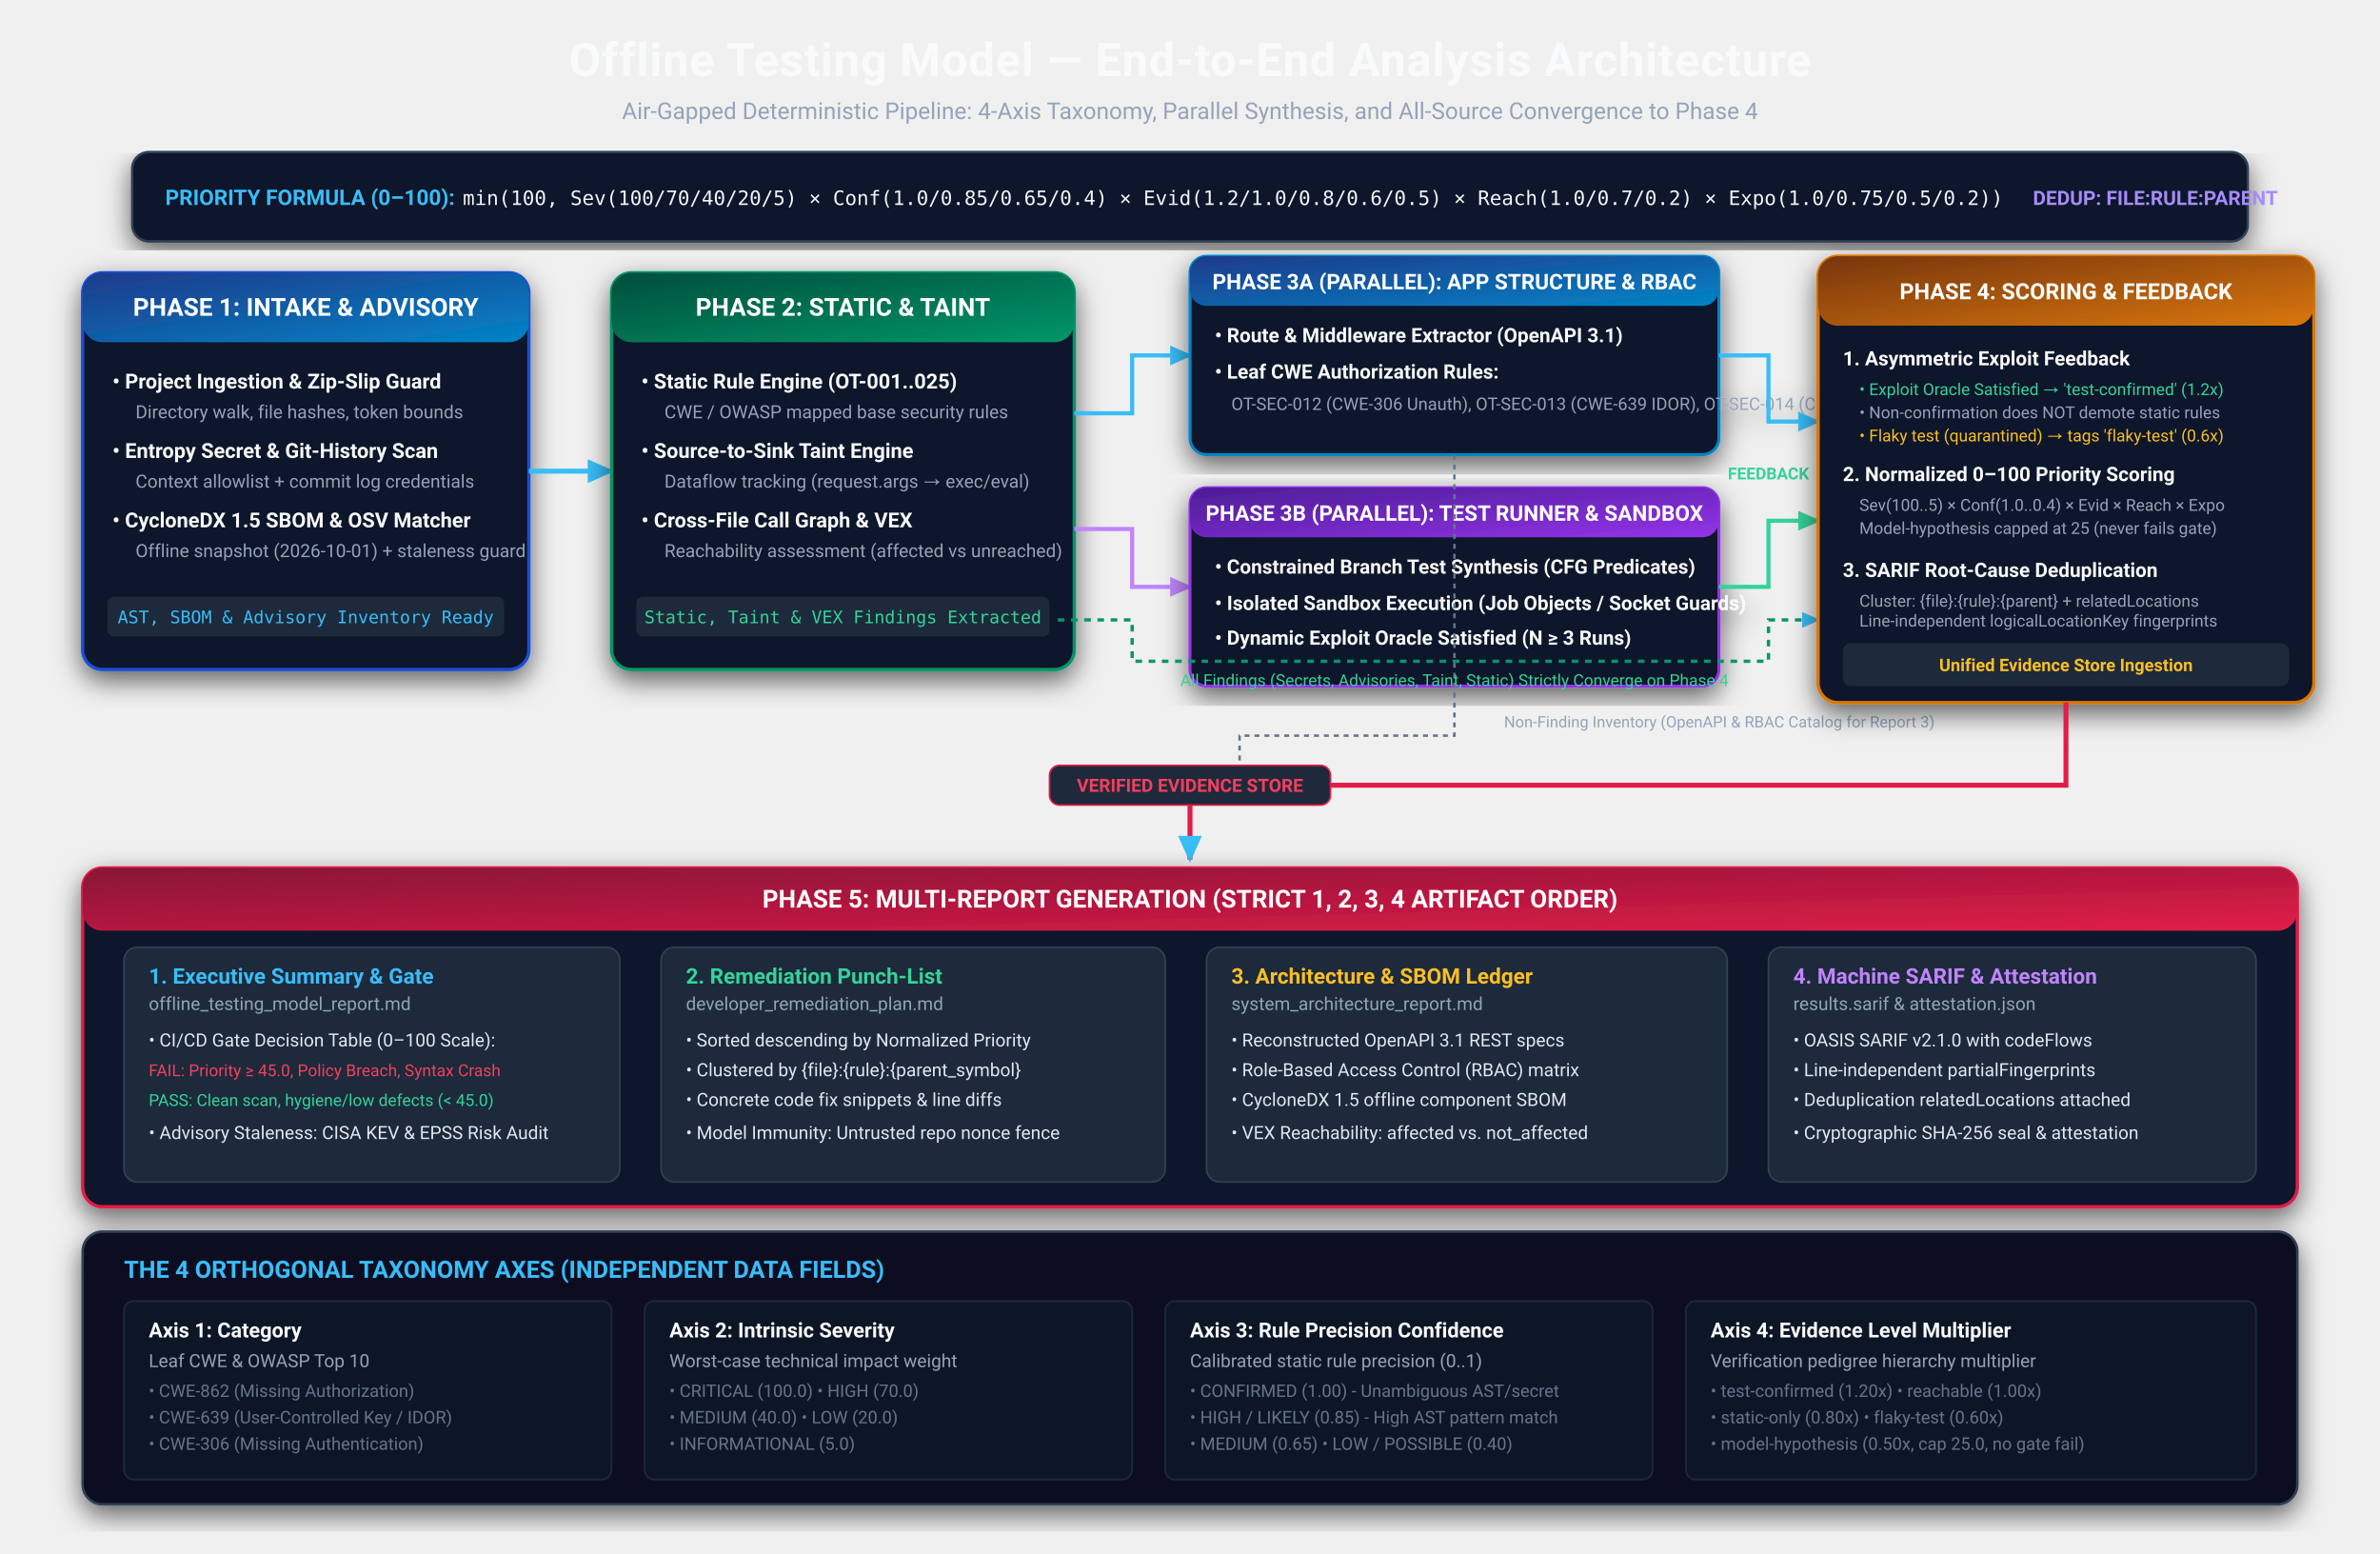
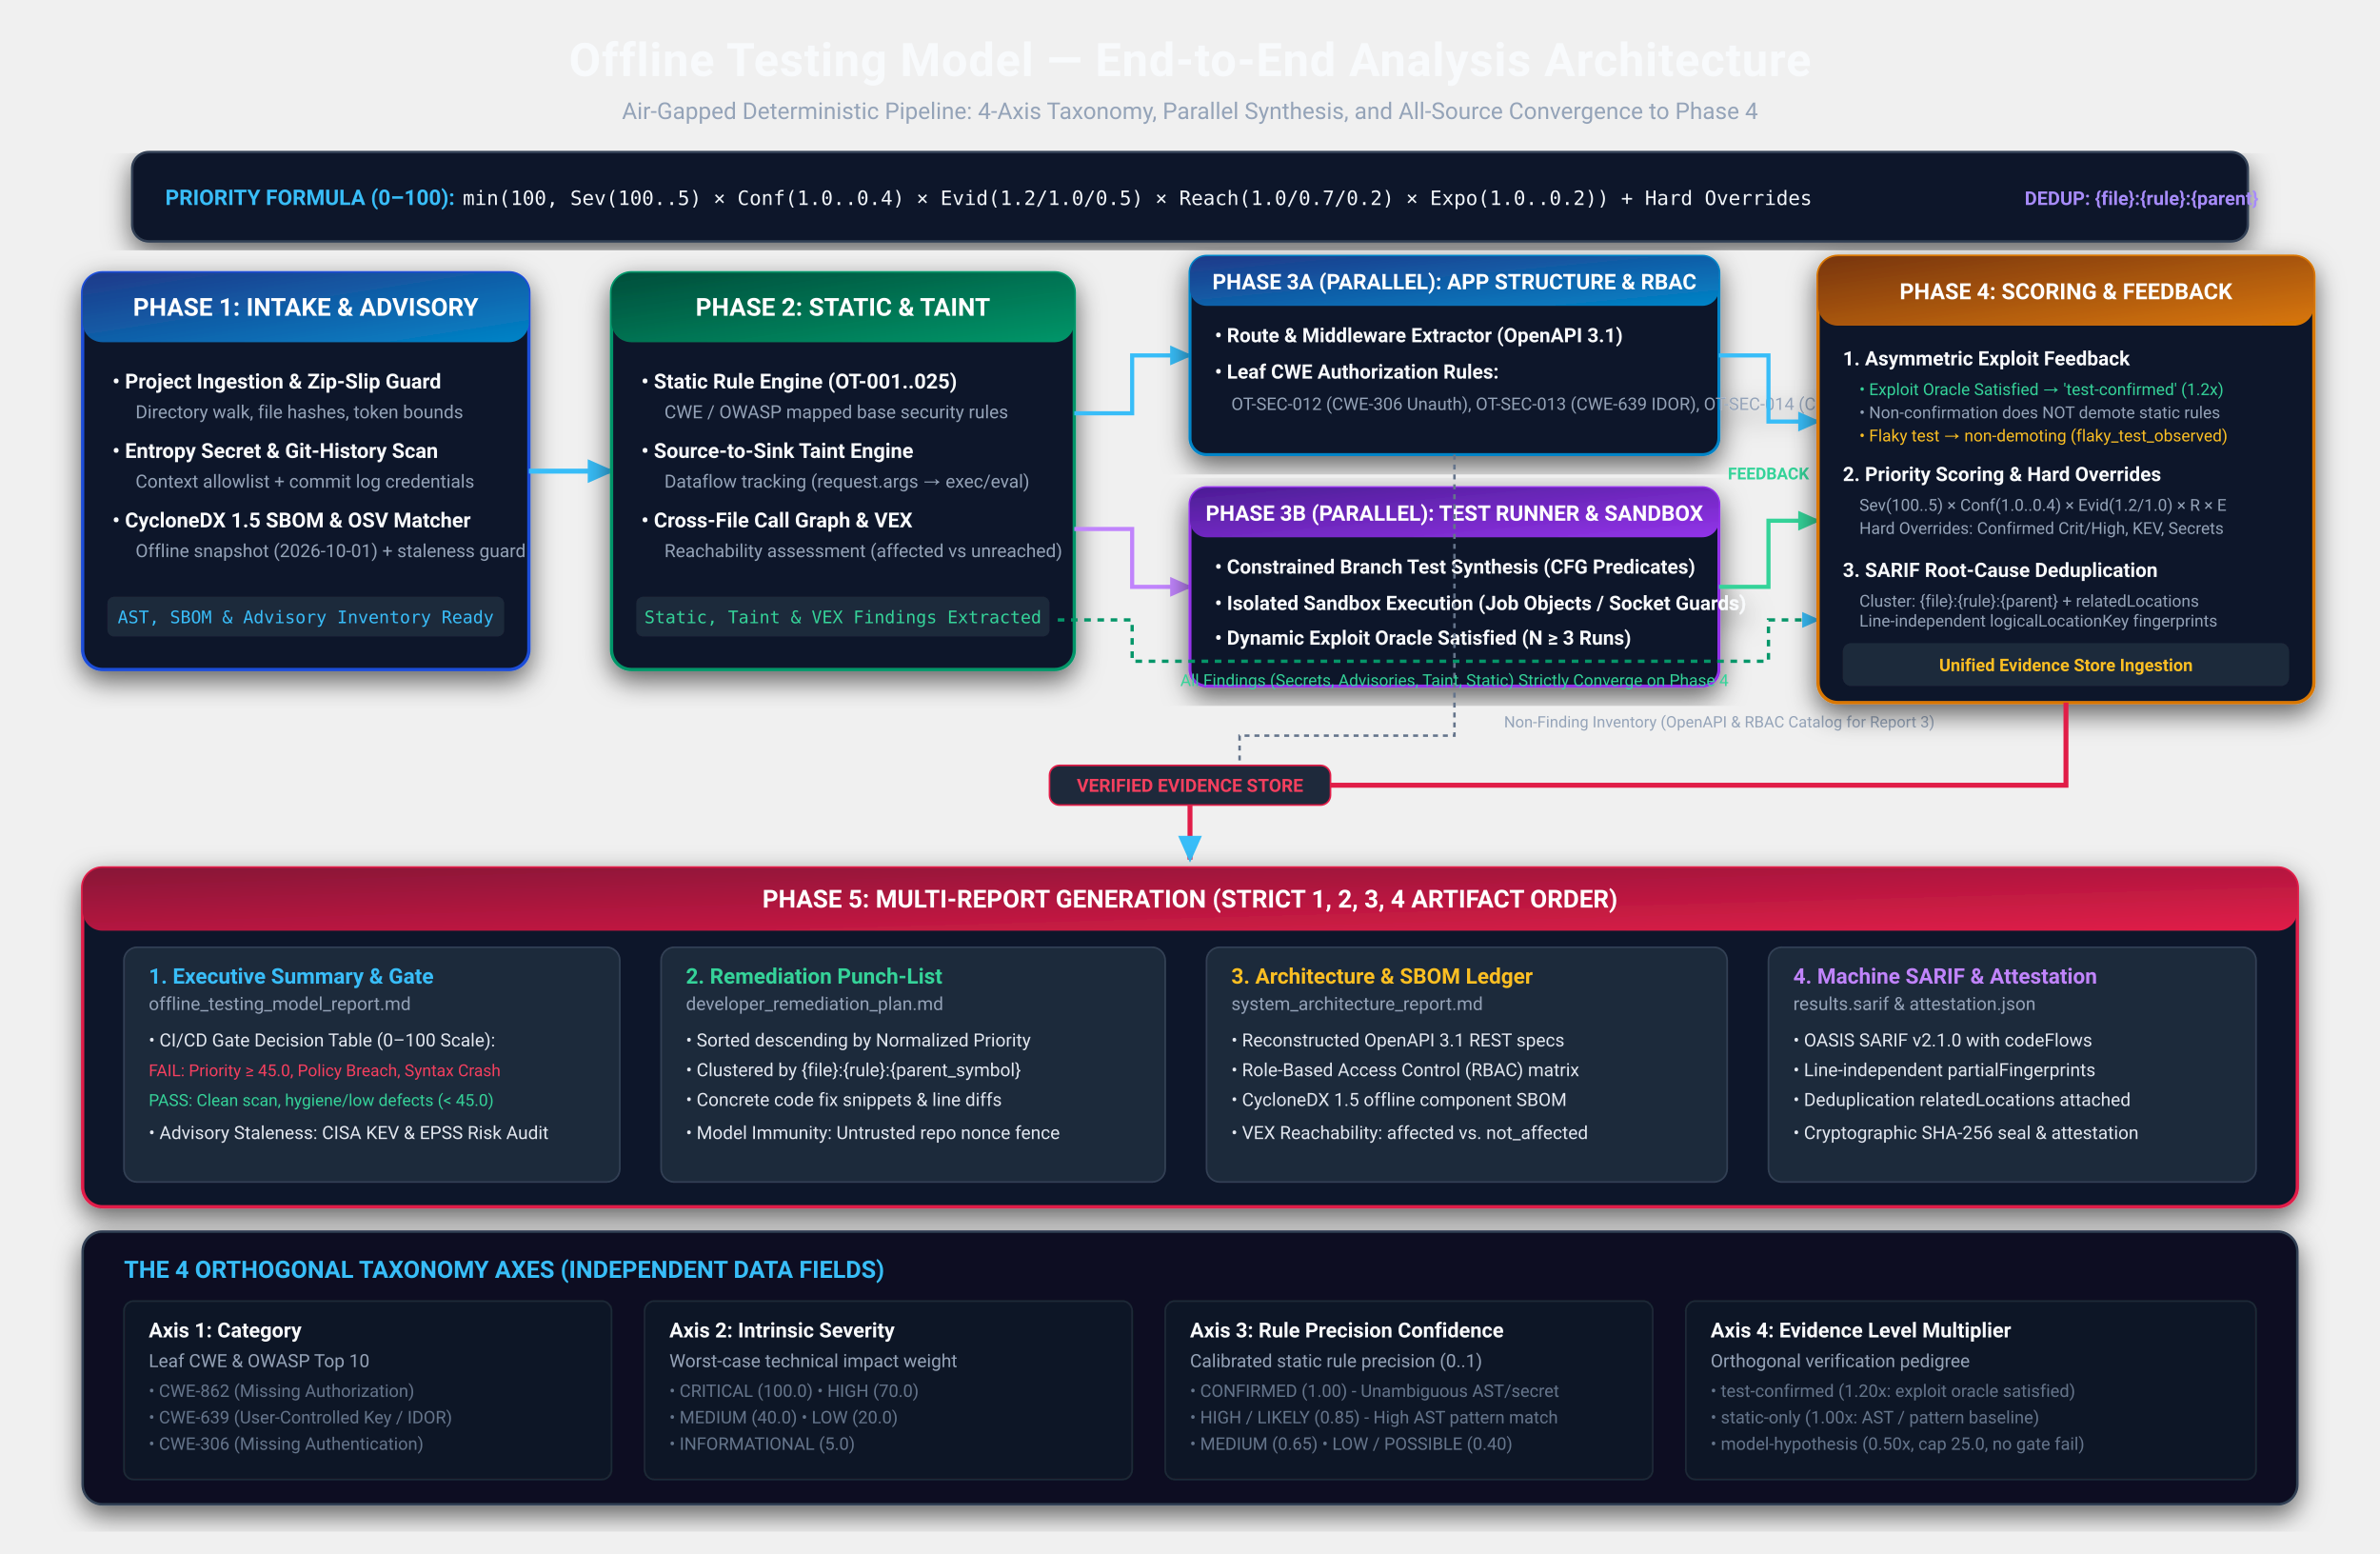
<svg xmlns="http://www.w3.org/2000/svg" viewBox="0 0 1440 940" width="100%" height="100%" style="background:#090d16; font-family:-apple-system, BlinkMacSystemFont, 'Segoe UI', Roboto, Helvetica, Arial, sans-serif;">
  <defs>
    <linearGradient id="grad-blue" x1="0%" y1="0%" x2="100%" y2="100%">
      <stop offset="0%" stop-color="#1e3a8a" />
      <stop offset="100%" stop-color="#0284c7" />
    </linearGradient>
    <linearGradient id="grad-purple" x1="0%" y1="0%" x2="100%" y2="100%">
      <stop offset="0%" stop-color="#4c1d95" />
      <stop offset="100%" stop-color="#9333ea" />
    </linearGradient>
    <linearGradient id="grad-emerald" x1="0%" y1="0%" x2="100%" y2="100%">
      <stop offset="0%" stop-color="#064e3b" />
      <stop offset="100%" stop-color="#059669" />
    </linearGradient>
    <linearGradient id="grad-amber" x1="0%" y1="0%" x2="100%" y2="100%">
      <stop offset="0%" stop-color="#78350f" />
      <stop offset="100%" stop-color="#d97706" />
    </linearGradient>
    <linearGradient id="grad-rose" x1="0%" y1="0%" x2="100%" y2="100%">
      <stop offset="0%" stop-color="#881337" />
      <stop offset="100%" stop-color="#e11d48" />
    </linearGradient>
    <filter id="shadow" x="-10%" y="-10%" width="120%" height="120%">
      <feDropShadow dx="0" dy="6" stdDeviation="8" flood-color="#000000" flood-opacity="0.6" />
    </filter>
    <marker id="arrow" viewBox="0 0 10 10" refX="8" refY="5" markerWidth="6" markerHeight="6" orient="auto-start-reverse">
      <path d="M 0 1 L 9 5 L 0 9 z" fill="#38bdf8" />
    </marker>
    <marker id="arrow-green" viewBox="0 0 10 10" refX="8" refY="5" markerWidth="6" markerHeight="6" orient="auto-start-reverse">
      <path d="M 0 1 L 9 5 L 0 9 z" fill="#34d399" />
    </marker>
    <marker id="arrow-purple" viewBox="0 0 10 10" refX="8" refY="5" markerWidth="6" markerHeight="6" orient="auto-start-reverse">
      <path d="M 0 1 L 9 5 L 0 9 z" fill="#c084fc" />
    </marker>
  </defs>
  <text x="720" y="46" fill="#f8fafc" font-size="28" font-weight="700" text-anchor="middle" letter-spacing="0.5">Offline Testing Model — End-to-End Analysis Architecture</text>
  <text x="720" y="72" fill="#94a3b8" font-size="14" text-anchor="middle">Air-Gapped Deterministic Pipeline: 4-Axis Taxonomy, Parallel Synthesis, and All-Source Convergence to Phase 4</text>
  <rect x="80" y="92" width="1280" height="54" rx="10" fill="#0f172a" stroke="#334155" stroke-width="1.5" filter="url(#shadow)" />
  <text x="100" y="124" fill="#38bdf8" font-size="13" font-weight="bold">PRIORITY FORMULA (0–100):</text>
-   <text x="280" y="124" fill="#f1f5f9" font-size="12" font-family="monospace">min(100, Sev(100/70/40/20/5) × Conf(1.0/0.85/0.65/0.4) × Evid(1.2/1.0/0.8/0.6/0.5) × Reach(1.0/0.7/0.2) × Expo(1.0/0.75/0.5/0.2))</text>
-   <text x="1230" y="124" fill="#a78bfa" font-size="12" font-weight="600">DEDUP: FILE:RULE:PARENT</text>
+   <text x="280" y="124" fill="#f1f5f9" font-size="12" font-family="monospace">min(100, Sev(100..5) × Conf(1.0..0.4) × Evid(1.2/1.0/0.5) × Reach(1.0/0.7/0.2) × Expo(1.0..0.2)) + Hard Overrides</text>
+   <text x="1225" y="124" fill="#a78bfa" font-size="11.5" font-weight="600">DEDUP: {file}:{rule}:{parent}</text>
  <g transform="translate(50, 165)" filter="url(#shadow)">
    <rect width="270" height="240" rx="12" fill="#0f172a" stroke="#1d4ed8" stroke-width="2" />
    <rect width="270" height="42" rx="12" fill="url(#grad-blue)" />
    <text x="135" y="26" fill="#ffffff" font-size="15" font-weight="bold" text-anchor="middle">PHASE 1: INTAKE &amp; ADVISORY</text>
    <text x="18" y="70" fill="#f8fafc" font-size="12.5" font-weight="600">• Project Ingestion &amp; Zip-Slip Guard</text>
    <text x="32" y="88" fill="#94a3b8" font-size="11">Directory walk, file hashes, token bounds</text>
    <text x="18" y="112" fill="#f8fafc" font-size="12.5" font-weight="600">• Entropy Secret &amp; Git-History Scan</text>
    <text x="32" y="130" fill="#94a3b8" font-size="11">Context allowlist + commit log credentials</text>
    <text x="18" y="154" fill="#f8fafc" font-size="12.5" font-weight="600">• CycloneDX 1.5 SBOM &amp; OSV Matcher</text>
    <text x="32" y="172" fill="#94a3b8" font-size="11">Offline snapshot (2026-10-01) + staleness guard</text>
    <rect x="15" y="196" width="240" height="24" rx="4" fill="#1e293b" />
    <text x="135" y="212" fill="#38bdf8" font-size="10.5" font-family="monospace" text-anchor="middle">AST, SBOM &amp; Advisory Inventory Ready</text>
  </g>
  <path d="M 320 285 L 370 285" fill="none" stroke="#38bdf8" stroke-width="3" marker-end="url(#arrow)" />
  <g transform="translate(370, 165)" filter="url(#shadow)">
    <rect width="280" height="240" rx="12" fill="#0f172a" stroke="#059669" stroke-width="2" />
    <rect width="280" height="42" rx="12" fill="url(#grad-emerald)" />
    <text x="140" y="26" fill="#ffffff" font-size="15" font-weight="bold" text-anchor="middle">PHASE 2: STATIC &amp; TAINT</text>
    <text x="18" y="70" fill="#f8fafc" font-size="12.5" font-weight="600">• Static Rule Engine (OT-001..025)</text>
    <text x="32" y="88" fill="#94a3b8" font-size="11">CWE / OWASP mapped base security rules</text>
    <text x="18" y="112" fill="#f8fafc" font-size="12.5" font-weight="600">• Source-to-Sink Taint Engine</text>
    <text x="32" y="130" fill="#94a3b8" font-size="11">Dataflow tracking (request.args → exec/eval)</text>
    <text x="18" y="154" fill="#f8fafc" font-size="12.5" font-weight="600">• Cross-File Call Graph &amp; VEX</text>
    <text x="32" y="172" fill="#94a3b8" font-size="11">Reachability assessment (affected vs unreached)</text>
    <rect x="15" y="196" width="250" height="24" rx="4" fill="#1e293b" />
    <text x="140" y="212" fill="#34d399" font-size="10.5" font-family="monospace" text-anchor="middle">Static, Taint &amp; VEX Findings Extracted</text>
  </g>
  <path d="M 650 250 L 685 250 L 685 215 L 720 215" fill="none" stroke="#38bdf8" stroke-width="2.5" marker-end="url(#arrow)" />
  <path d="M 650 320 L 685 320 L 685 355 L 720 355" fill="none" stroke="#c084fc" stroke-width="2.5" marker-end="url(#arrow-purple)" />
  <g transform="translate(720, 155)" filter="url(#shadow)">
    <rect width="320" height="120" rx="10" fill="#0f172a" stroke="#0284c7" stroke-width="1.8" />
    <rect width="320" height="30" rx="10" fill="url(#grad-blue)" />
    <text x="160" y="20" fill="#ffffff" font-size="13" font-weight="bold" text-anchor="middle">PHASE 3A (PARALLEL): APP STRUCTURE &amp; RBAC</text>
    <text x="15" y="52" fill="#f8fafc" font-size="12" font-weight="600">• Route &amp; Middleware Extractor (OpenAPI 3.1)</text>
    <text x="15" y="74" fill="#f8fafc" font-size="12" font-weight="600">• Leaf CWE Authorization Rules:</text>
    <text x="25" y="93" fill="#94a3b8" font-size="10.5">OT-SEC-012 (CWE-306 Unauth), OT-SEC-013 (CWE-639 IDOR), OT-SEC-014 (CWE-862 PrivEsc)</text>
  </g>
  <g transform="translate(720, 295)" filter="url(#shadow)">
    <rect width="320" height="120" rx="10" fill="#0f172a" stroke="#9333ea" stroke-width="1.8" />
    <rect width="320" height="30" rx="10" fill="url(#grad-purple)" />
    <text x="160" y="20" fill="#ffffff" font-size="13" font-weight="bold" text-anchor="middle">PHASE 3B (PARALLEL): TEST RUNNER &amp; SANDBOX</text>
    <text x="15" y="52" fill="#f8fafc" font-size="12" font-weight="600">• Constrained Branch Test Synthesis (CFG Predicates)</text>
    <text x="15" y="74" fill="#f8fafc" font-size="12" font-weight="600">• Isolated Sandbox Execution (Job Objects / Socket Guards)</text>
    <text x="15" y="95" fill="#f8fafc" font-size="12" font-weight="600">• Dynamic Exploit Oracle Satisfied (N ≥ 3 Runs)</text>
  </g>
  <path d="M 1040 215 L 1070 215 L 1070 255 L 1100 255" fill="none" stroke="#38bdf8" stroke-width="2.5" marker-end="url(#arrow)" />
  <path d="M 880 275 L 880 445 L 750 445 L 750 460" fill="none" stroke="#64748b" stroke-width="1.5" stroke-dasharray="3" />
  <text x="910" y="440" fill="#94a3b8" font-size="9.5">Non-Finding Inventory (OpenAPI &amp; RBAC Catalog for Report 3)</text>
  <path d="M 1040 355 L 1070 355 L 1070 315 L 1100 315" fill="none" stroke="#34d399" stroke-width="2.5" marker-end="url(#arrow-green)" />
  <text x="1070" y="290" fill="#34d399" font-size="10" font-weight="bold" text-anchor="middle">FEEDBACK</text>
  <path d="M 640 375 L 685 375 L 685 400 L 1070 400 L 1070 375 L 1100 375" fill="none" stroke="#059669" stroke-width="2" stroke-dasharray="4" marker-end="url(#arrow)" />
  <text x="880" y="415" fill="#34d399" font-size="10" text-anchor="middle">All Findings (Secrets, Advisories, Taint, Static) Strictly Converge on Phase 4</text>
  <g transform="translate(1100, 155)" filter="url(#shadow)">
    <rect width="300" height="270" rx="12" fill="#0f172a" stroke="#d97706" stroke-width="2" />
    <rect width="300" height="42" rx="12" fill="url(#grad-amber)" />
    <text x="150" y="26" fill="#ffffff" font-size="13.5" font-weight="bold" text-anchor="middle">PHASE 4: SCORING &amp; FEEDBACK</text>
    <text x="15" y="66" fill="#f8fafc" font-size="12" font-weight="600">1. Asymmetric Exploit Feedback</text>
    <text x="25" y="84" fill="#34d399" font-size="10">• Exploit Oracle Satisfied → 'test-confirmed' (1.2x)</text>
    <text x="25" y="98" fill="#94a3b8" font-size="10">• Non-confirmation does NOT demote static rules</text>
-     <text x="25" y="112" fill="#fbbf24" font-size="10">• Flaky test (quarantined) → tags 'flaky-test' (0.6x)</text>
-     <text x="15" y="136" fill="#f8fafc" font-size="12" font-weight="600">2. Normalized 0–100 Priority Scoring</text>
-     <text x="25" y="154" fill="#94a3b8" font-size="10">Sev(100..5) × Conf(1.0..0.4) × Evid × Reach × Expo</text>
-     <text x="25" y="168" fill="#94a3b8" font-size="10">Model-hypothesis capped at 25 (never fails gate)</text>
+     <text x="25" y="112" fill="#fbbf24" font-size="10">• Flaky test → non-demoting (flaky_test_observed)</text>
+     <text x="15" y="136" fill="#f8fafc" font-size="12" font-weight="600">2. Priority Scoring &amp; Hard Overrides</text>
+     <text x="25" y="154" fill="#94a3b8" font-size="10">Sev(100..5) × Conf(1.0..0.4) × Evid(1.2/1.0) × R × E</text>
+     <text x="25" y="168" fill="#94a3b8" font-size="10">Hard Overrides: Confirmed Crit/High, KEV, Secrets</text>
    <text x="15" y="194" fill="#f8fafc" font-size="12" font-weight="600">3. SARIF Root-Cause Deduplication</text>
    <text x="25" y="212" fill="#94a3b8" font-size="10">Cluster: {file}:{rule}:{parent} + relatedLocations</text>
    <text x="25" y="224" fill="#94a3b8" font-size="10">Line-independent logicalLocationKey fingerprints</text>
    <rect x="15" y="234" width="270" height="26" rx="5" fill="#1e293b" />
    <text x="150" y="251" fill="#fbbf24" font-size="10.5" font-weight="bold" text-anchor="middle">Unified Evidence Store Ingestion</text>
  </g>
  <path d="M 1250 425 L 1250 475 L 720 475 L 720 520" fill="none" stroke="#e11d48" stroke-width="3" marker-end="url(#arrow)" />
  <rect x="635" y="463" width="170" height="24" rx="6" fill="#1e293b" stroke="#e11d48" />
  <text x="720" y="479" fill="#f43f5e" font-size="11" font-weight="bold" text-anchor="middle">VERIFIED EVIDENCE STORE</text>
  <g transform="translate(50, 525)" filter="url(#shadow)">
    <rect width="1340" height="205" rx="12" fill="#0f172a" stroke="#e11d48" stroke-width="2" />
    <rect width="1340" height="38" rx="12" fill="url(#grad-rose)" />
    <text x="670" y="24" fill="#ffffff" font-size="15" font-weight="bold" text-anchor="middle">PHASE 5: MULTI-REPORT GENERATION (STRICT 1, 2, 3, 4 ARTIFACT ORDER)</text>
    <g transform="translate(25, 48)">
      <rect width="300" height="142" rx="8" fill="#1e293b" stroke="#334155" />
      <text x="15" y="22" fill="#38bdf8" font-size="13" font-weight="bold">1. Executive Summary &amp; Gate</text>
      <text x="15" y="38" fill="#94a3b8" font-size="11">offline_testing_model_report.md</text>
      <text x="15" y="60" fill="#e2e8f0" font-size="11">• CI/CD Gate Decision Table (0–100 Scale):</text>
      <text x="15" y="78" fill="#f43f5e" font-size="10">  FAIL: Priority ≥ 45.0, Policy Breach, Syntax Crash</text>
      <text x="15" y="96" fill="#34d399" font-size="10">  PASS: Clean scan, hygiene/low defects (&lt; 45.0)</text>
      <text x="15" y="116" fill="#e2e8f0" font-size="11">• Advisory Staleness: CISA KEV &amp; EPSS Risk Audit</text>
    </g>
    <g transform="translate(350, 48)">
      <rect width="305" height="142" rx="8" fill="#1e293b" stroke="#334155" />
      <text x="15" y="22" fill="#34d399" font-size="13" font-weight="bold">2. Remediation Punch-List</text>
      <text x="15" y="38" fill="#94a3b8" font-size="11">developer_remediation_plan.md</text>
      <text x="15" y="60" fill="#e2e8f0" font-size="11">• Sorted descending by Normalized Priority</text>
      <text x="15" y="78" fill="#e2e8f0" font-size="11">• Clustered by {file}:{rule}:{parent_symbol}</text>
      <text x="15" y="96" fill="#e2e8f0" font-size="11">• Concrete code fix snippets &amp; line diffs</text>
      <text x="15" y="116" fill="#e2e8f0" font-size="11">• Model Immunity: Untrusted repo nonce fence</text>
    </g>
    <g transform="translate(680, 48)">
      <rect width="315" height="142" rx="8" fill="#1e293b" stroke="#334155" />
      <text x="15" y="22" fill="#fbbf24" font-size="13" font-weight="bold">3. Architecture &amp; SBOM Ledger</text>
      <text x="15" y="38" fill="#94a3b8" font-size="11">system_architecture_report.md</text>
      <text x="15" y="60" fill="#e2e8f0" font-size="11">• Reconstructed OpenAPI 3.1 REST specs</text>
      <text x="15" y="78" fill="#e2e8f0" font-size="11">• Role-Based Access Control (RBAC) matrix</text>
      <text x="15" y="96" fill="#e2e8f0" font-size="11">• CycloneDX 1.5 offline component SBOM</text>
      <text x="15" y="116" fill="#e2e8f0" font-size="11">• VEX Reachability: affected vs. not_affected</text>
    </g>
    <g transform="translate(1020, 48)">
      <rect width="295" height="142" rx="8" fill="#1e293b" stroke="#334155" />
      <text x="15" y="22" fill="#c084fc" font-size="13" font-weight="bold">4. Machine SARIF &amp; Attestation</text>
      <text x="15" y="38" fill="#94a3b8" font-size="11">results.sarif &amp; attestation.json</text>
      <text x="15" y="60" fill="#e2e8f0" font-size="11">• OASIS SARIF v2.1.0 with codeFlows</text>
      <text x="15" y="78" fill="#e2e8f0" font-size="11">• Line-independent partialFingerprints</text>
      <text x="15" y="96" fill="#e2e8f0" font-size="11">• Deduplication relatedLocations attached</text>
      <text x="15" y="116" fill="#e2e8f0" font-size="11">• Cryptographic SHA-256 seal &amp; attestation</text>
    </g>
  </g>
  <g transform="translate(50, 745)" filter="url(#shadow)">
    <rect width="1340" height="165" rx="12" fill="#0b1120" stroke="#334155" stroke-width="1.5" />
    <text x="25" y="28" fill="#38bdf8" font-size="14.5" font-weight="bold">THE 4 ORTHOGONAL TAXONOMY AXES (INDEPENDENT DATA FIELDS)</text>
    <g transform="translate(25, 42)">
      <rect width="295" height="108" rx="6" fill="#111827" stroke="#1f2937" />
      <text x="15" y="22" fill="#f8fafc" font-size="12.5" font-weight="bold">Axis 1: Category</text>
      <text x="15" y="40" fill="#94a3b8" font-size="11">Leaf CWE &amp; OWASP Top 10</text>
      <text x="15" y="58" fill="#64748b" font-size="10.5">• CWE-862 (Missing Authorization)</text>
      <text x="15" y="74" fill="#64748b" font-size="10.5">• CWE-639 (User-Controlled Key / IDOR)</text>
      <text x="15" y="90" fill="#64748b" font-size="10.5">• CWE-306 (Missing Authentication)</text>
    </g>
    <g transform="translate(340, 42)">
      <rect width="295" height="108" rx="6" fill="#111827" stroke="#1f2937" />
      <text x="15" y="22" fill="#f8fafc" font-size="12.5" font-weight="bold">Axis 2: Intrinsic Severity</text>
      <text x="15" y="40" fill="#94a3b8" font-size="11">Worst-case technical impact weight</text>
      <text x="15" y="58" fill="#64748b" font-size="10.5">• CRITICAL (100.0)  • HIGH (70.0)</text>
      <text x="15" y="74" fill="#64748b" font-size="10.5">• MEDIUM (40.0)    • LOW (20.0)</text>
      <text x="15" y="90" fill="#64748b" font-size="10.5">• INFORMATIONAL (5.0)</text>
    </g>
    <g transform="translate(655, 42)">
      <rect width="295" height="108" rx="6" fill="#111827" stroke="#1f2937" />
      <text x="15" y="22" fill="#f8fafc" font-size="12.5" font-weight="bold">Axis 3: Rule Precision Confidence</text>
      <text x="15" y="40" fill="#94a3b8" font-size="11">Calibrated static rule precision (0..1)</text>
      <text x="15" y="58" fill="#64748b" font-size="10.5">• CONFIRMED (1.00) - Unambiguous AST/secret</text>
      <text x="15" y="74" fill="#64748b" font-size="10.5">• HIGH / LIKELY (0.85) - High AST pattern match</text>
      <text x="15" y="90" fill="#64748b" font-size="10.5">• MEDIUM (0.65)  • LOW / POSSIBLE (0.40)</text>
    </g>
    <g transform="translate(970, 42)">
      <rect width="345" height="108" rx="6" fill="#111827" stroke="#1f2937" />
      <text x="15" y="22" fill="#f8fafc" font-size="12.5" font-weight="bold">Axis 4: Evidence Level Multiplier</text>
-       <text x="15" y="40" fill="#94a3b8" font-size="11">Verification pedigree hierarchy multiplier</text>
-       <text x="15" y="58" fill="#64748b" font-size="10.5">• test-confirmed (1.20x)  • reachable (1.00x)</text>
-       <text x="15" y="74" fill="#64748b" font-size="10.5">• static-only (0.80x)     • flaky-test (0.60x)</text>
+       <text x="15" y="40" fill="#94a3b8" font-size="11">Orthogonal verification pedigree</text>
+       <text x="15" y="58" fill="#64748b" font-size="10.5">• test-confirmed (1.20x: exploit oracle satisfied)</text>
+       <text x="15" y="74" fill="#64748b" font-size="10.5">• static-only (1.00x: AST / pattern baseline)</text>
      <text x="15" y="90" fill="#64748b" font-size="10.5">• model-hypothesis (0.50x, cap 25.0, no gate fail)</text>
    </g>
  </g>
</svg>
